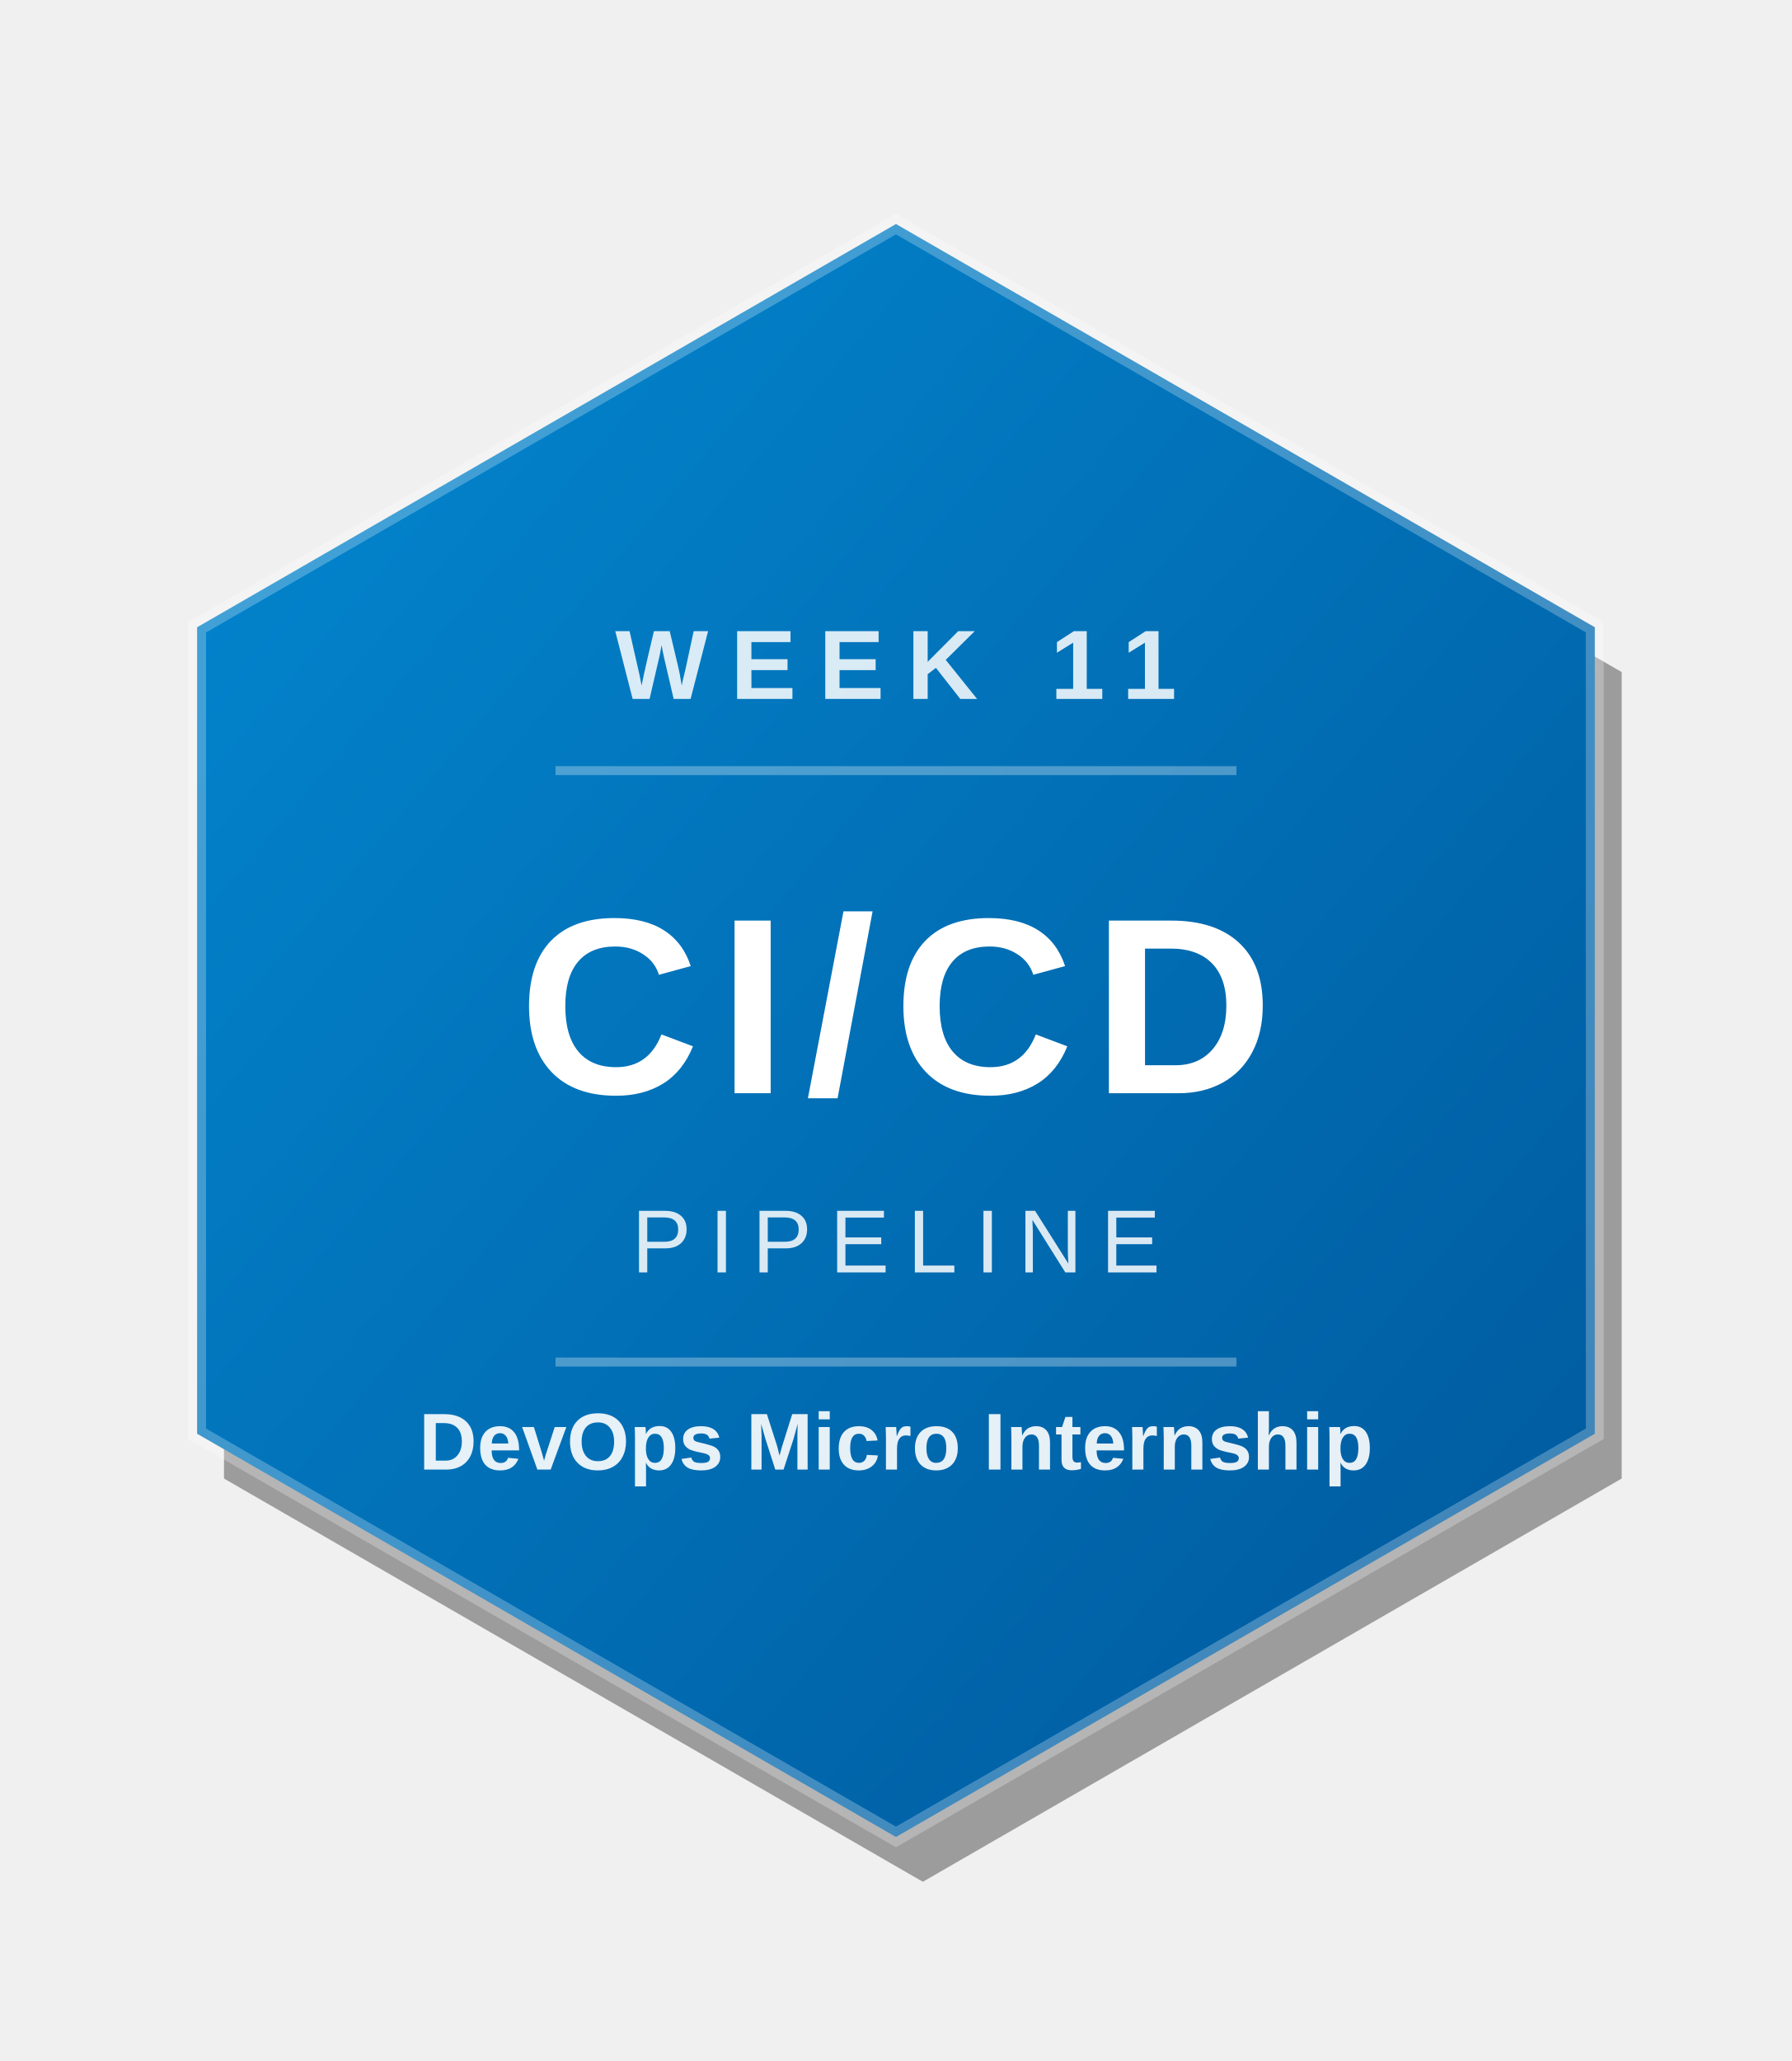
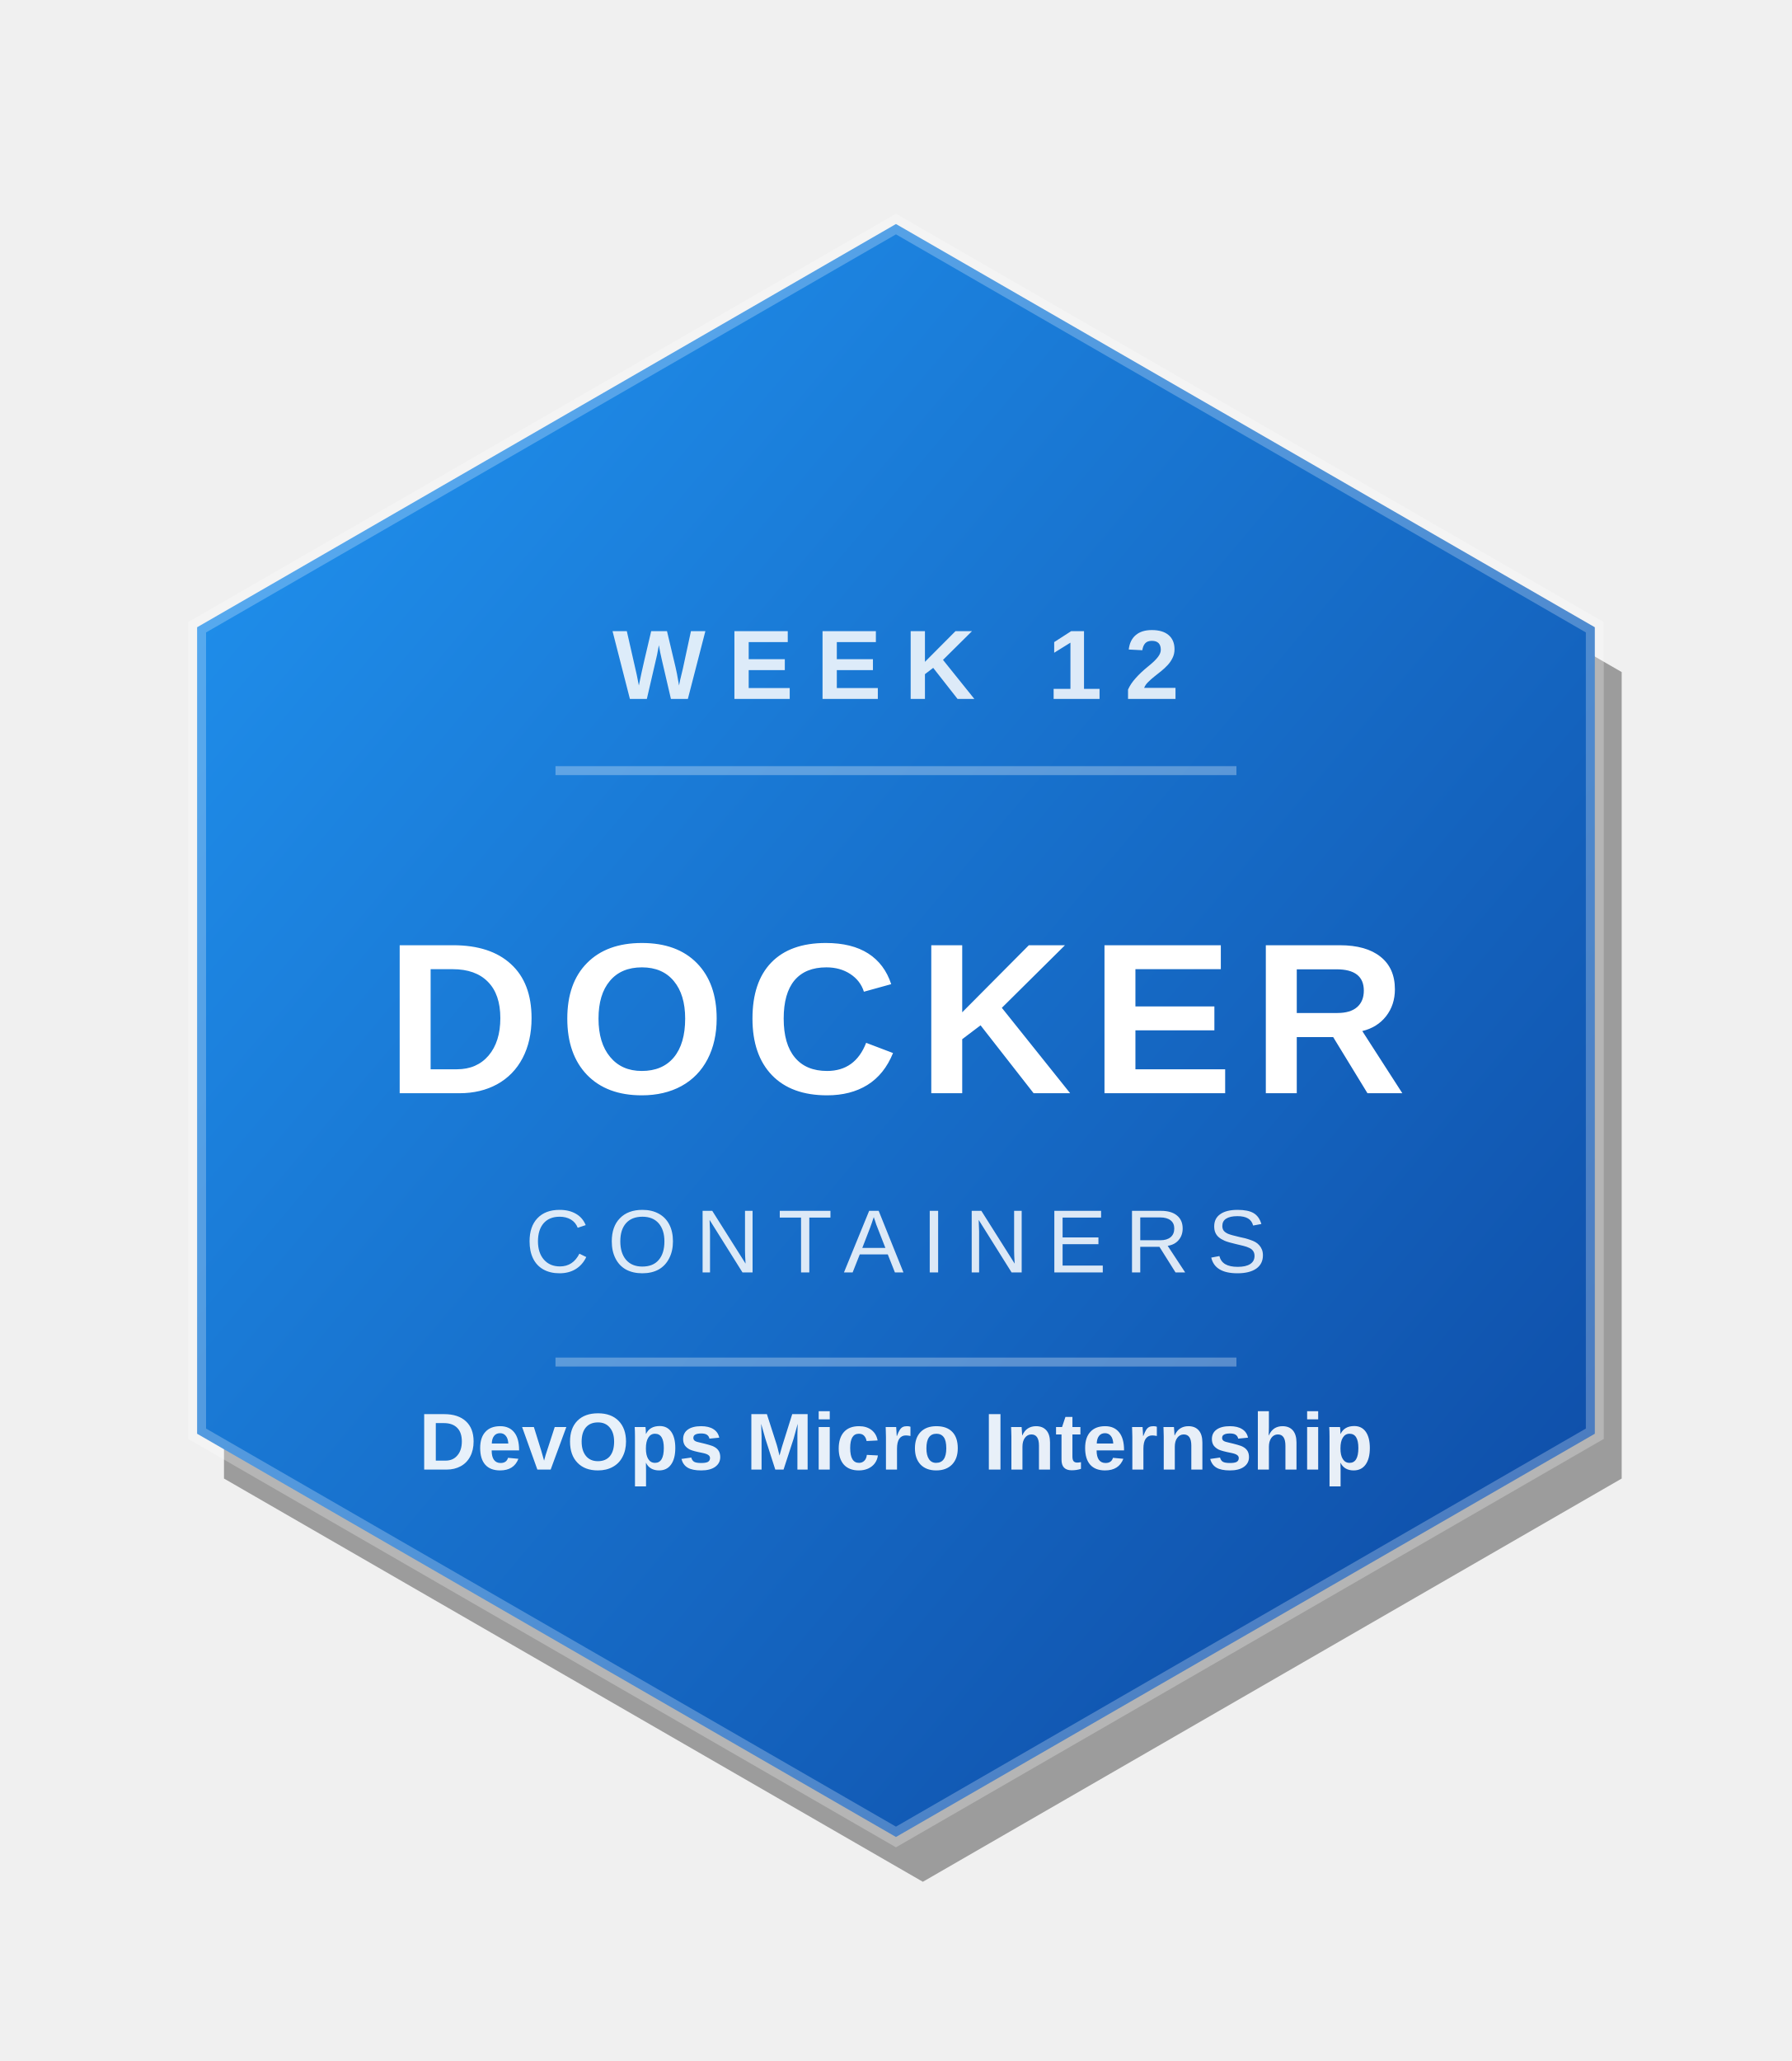
<svg xmlns="http://www.w3.org/2000/svg" viewBox="0 0 200 230" width="120" height="138">
  <defs>
    <linearGradient id="g" x1="0%" y1="0%" x2="100%" y2="100%">
-       <stop offset="0%" stop-color="#0288D1" />
-       <stop offset="100%" stop-color="#01579B" />
+       <stop offset="0%" stop-color="#2196F3" />
+       <stop offset="100%" stop-color="#0D47A1" />
    </linearGradient>
  </defs>
  <polygon points="103,30 181,75 181,165 103,210 25,165 25,75" fill="rgba(0,0,0,0.35)" />
  <polygon points="100,25 178,70 178,160 100,205 22,160 22,70" fill="url(#g)" />
  <polygon points="100,25 178,70 178,160 100,205 22,160 22,70" fill="none" stroke="rgba(255,255,255,0.25)" stroke-width="2" />
-   <text x="100" y="78" text-anchor="middle" font-family="Arial,Helvetica,sans-serif" font-size="11" font-weight="bold" fill="rgba(255,255,255,0.85)" letter-spacing="2.5">WEEK 11</text>
+   <text x="100" y="78" text-anchor="middle" font-family="Arial,Helvetica,sans-serif" font-size="11" font-weight="bold" fill="rgba(255,255,255,0.85)" letter-spacing="2.5">WEEK 12</text>
  <line x1="62" y1="86" x2="138" y2="86" stroke="rgba(255,255,255,0.3)" stroke-width="1" />
-   <text x="100" y="122" text-anchor="middle" font-family="Arial,Helvetica,sans-serif" font-size="28" font-weight="bold" fill="white" letter-spacing="2">CI/CD</text>
-   <text x="100" y="142" text-anchor="middle" font-family="Arial,Helvetica,sans-serif" font-size="10" fill="rgba(255,255,255,0.85)" letter-spacing="2">PIPELINE</text>
+   <text x="100" y="122" text-anchor="middle" font-family="Arial,Helvetica,sans-serif" font-size="24" font-weight="bold" fill="white" letter-spacing="2">DOCKER</text>
+   <text x="100" y="142" text-anchor="middle" font-family="Arial,Helvetica,sans-serif" font-size="10" fill="rgba(255,255,255,0.85)" letter-spacing="2">CONTAINERS</text>
  <line x1="62" y1="152" x2="138" y2="152" stroke="rgba(255,255,255,0.3)" stroke-width="1" />
  <text x="100" y="164" text-anchor="middle" font-family="Arial,Helvetica,sans-serif" font-size="9" font-weight="bold" fill="rgba(255,255,255,0.9)">DevOps Micro Internship</text>
</svg>
